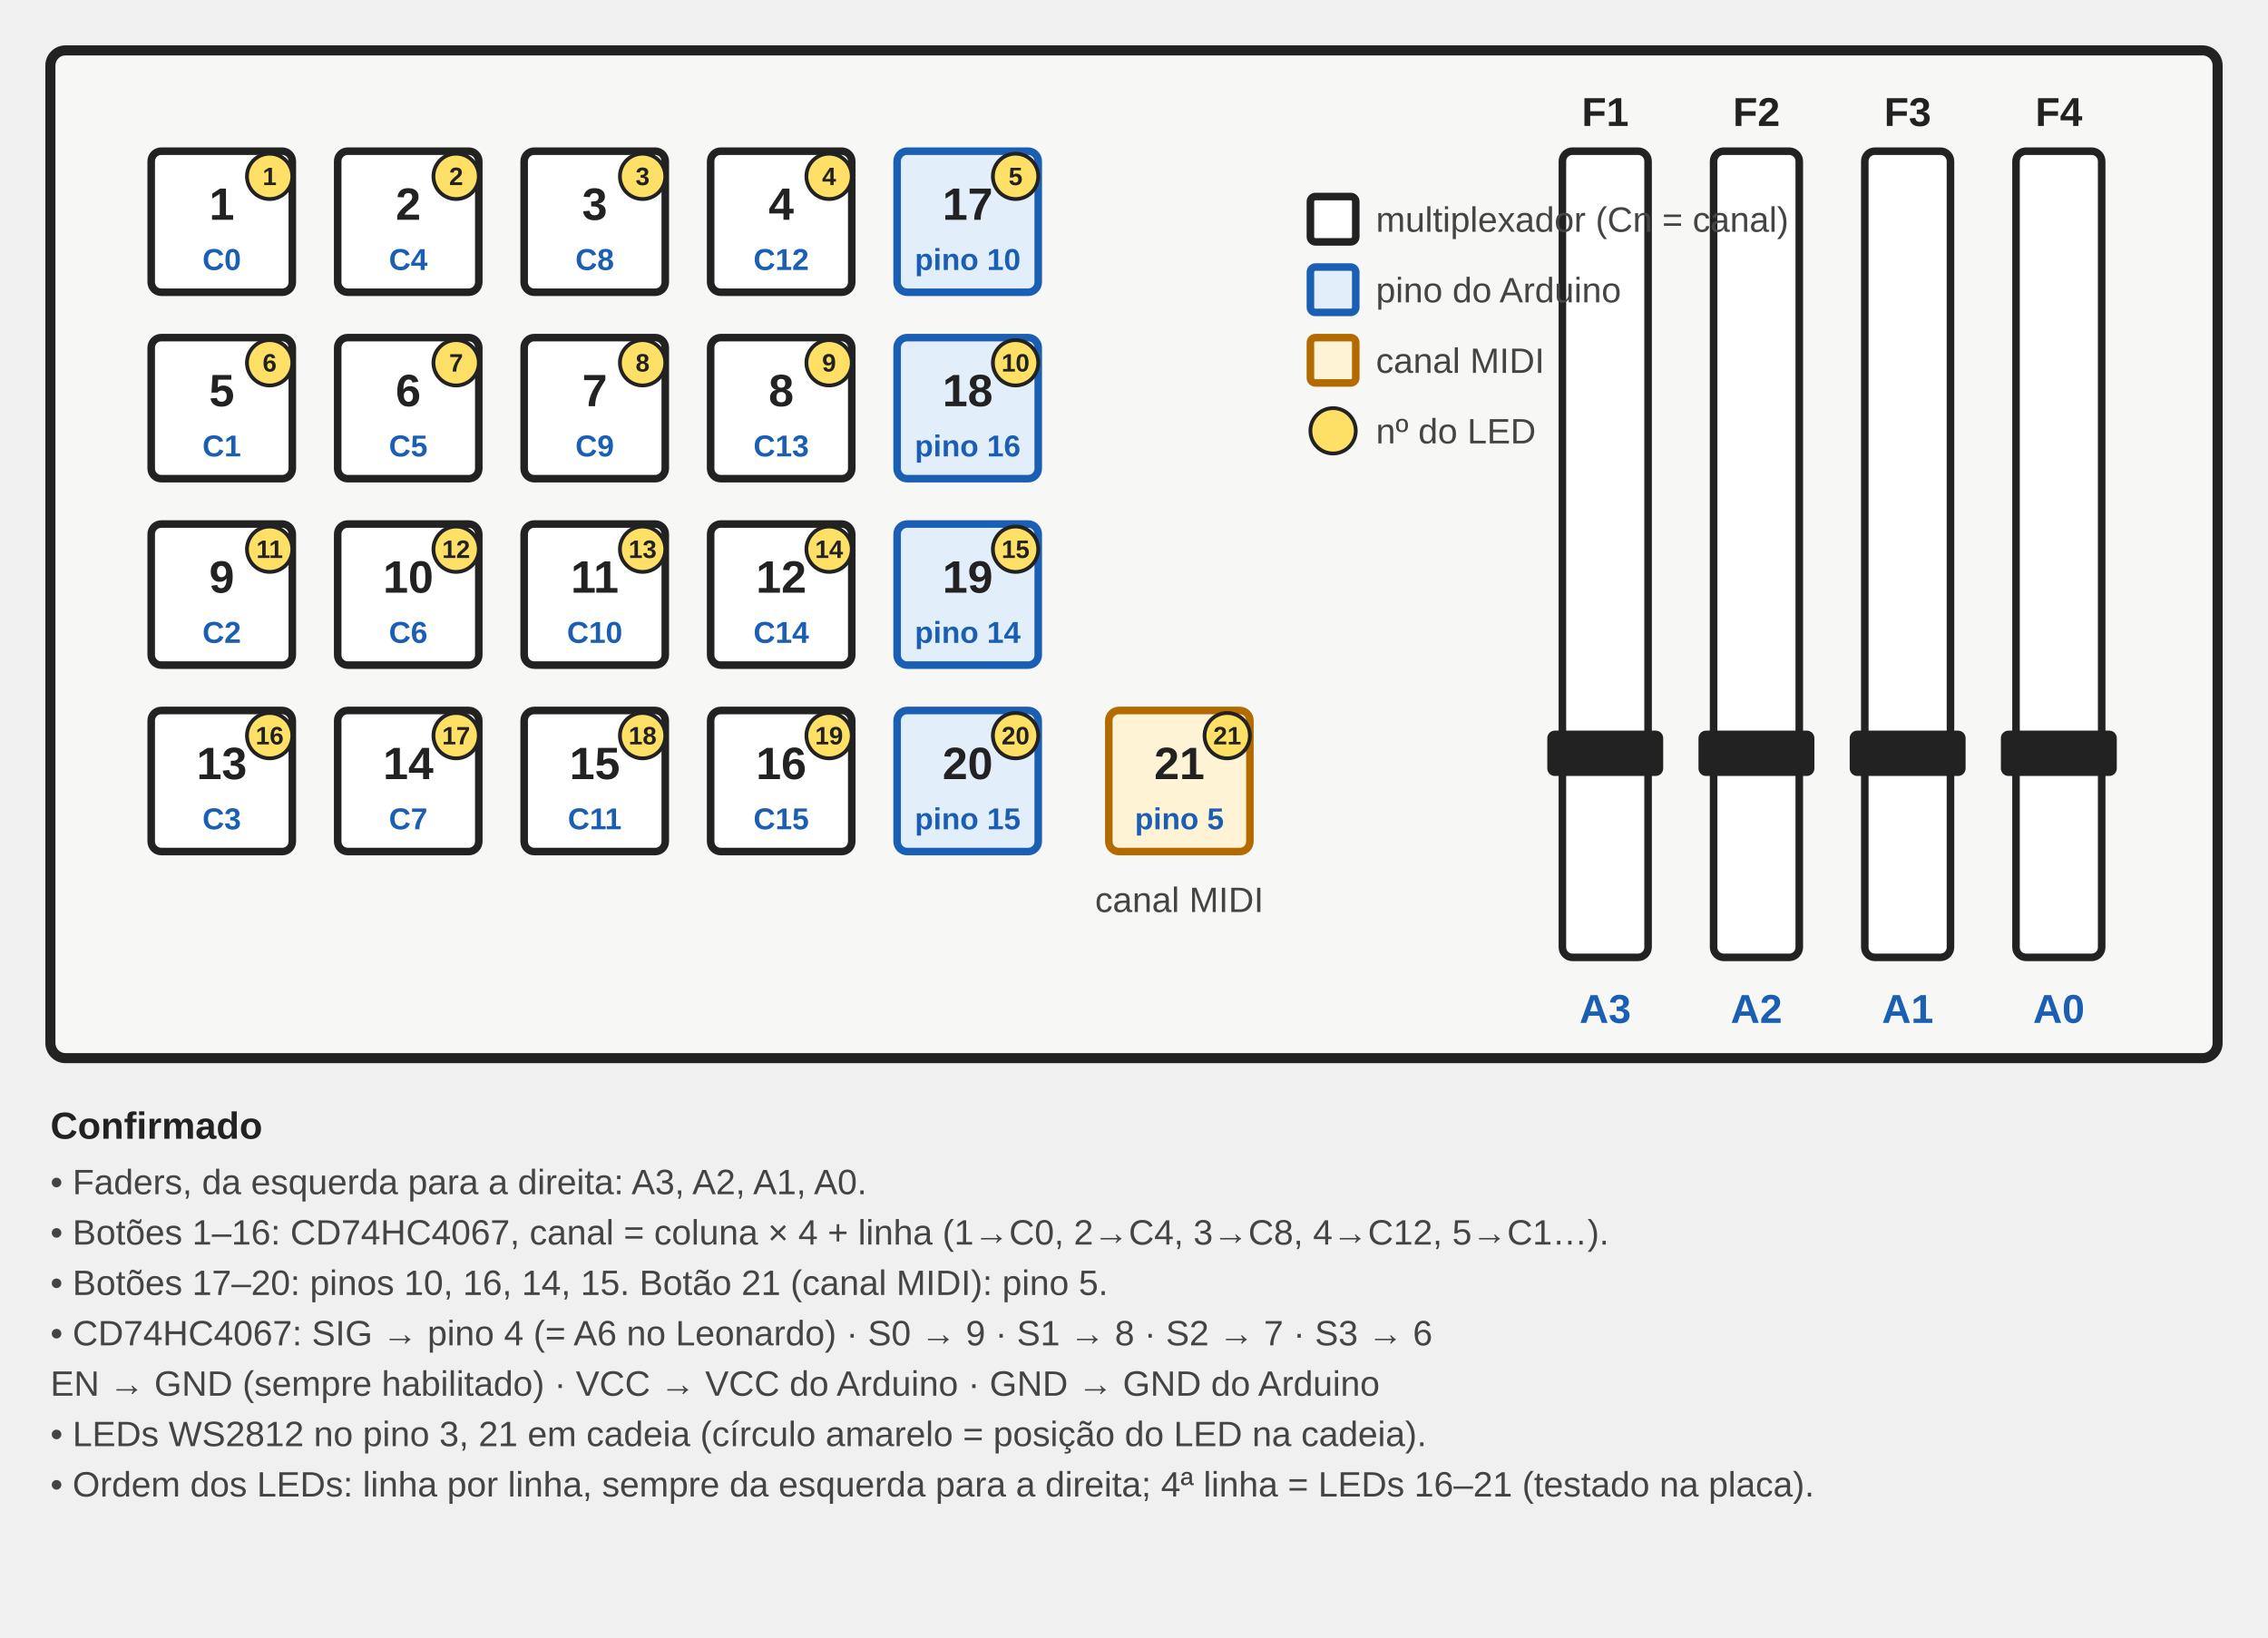
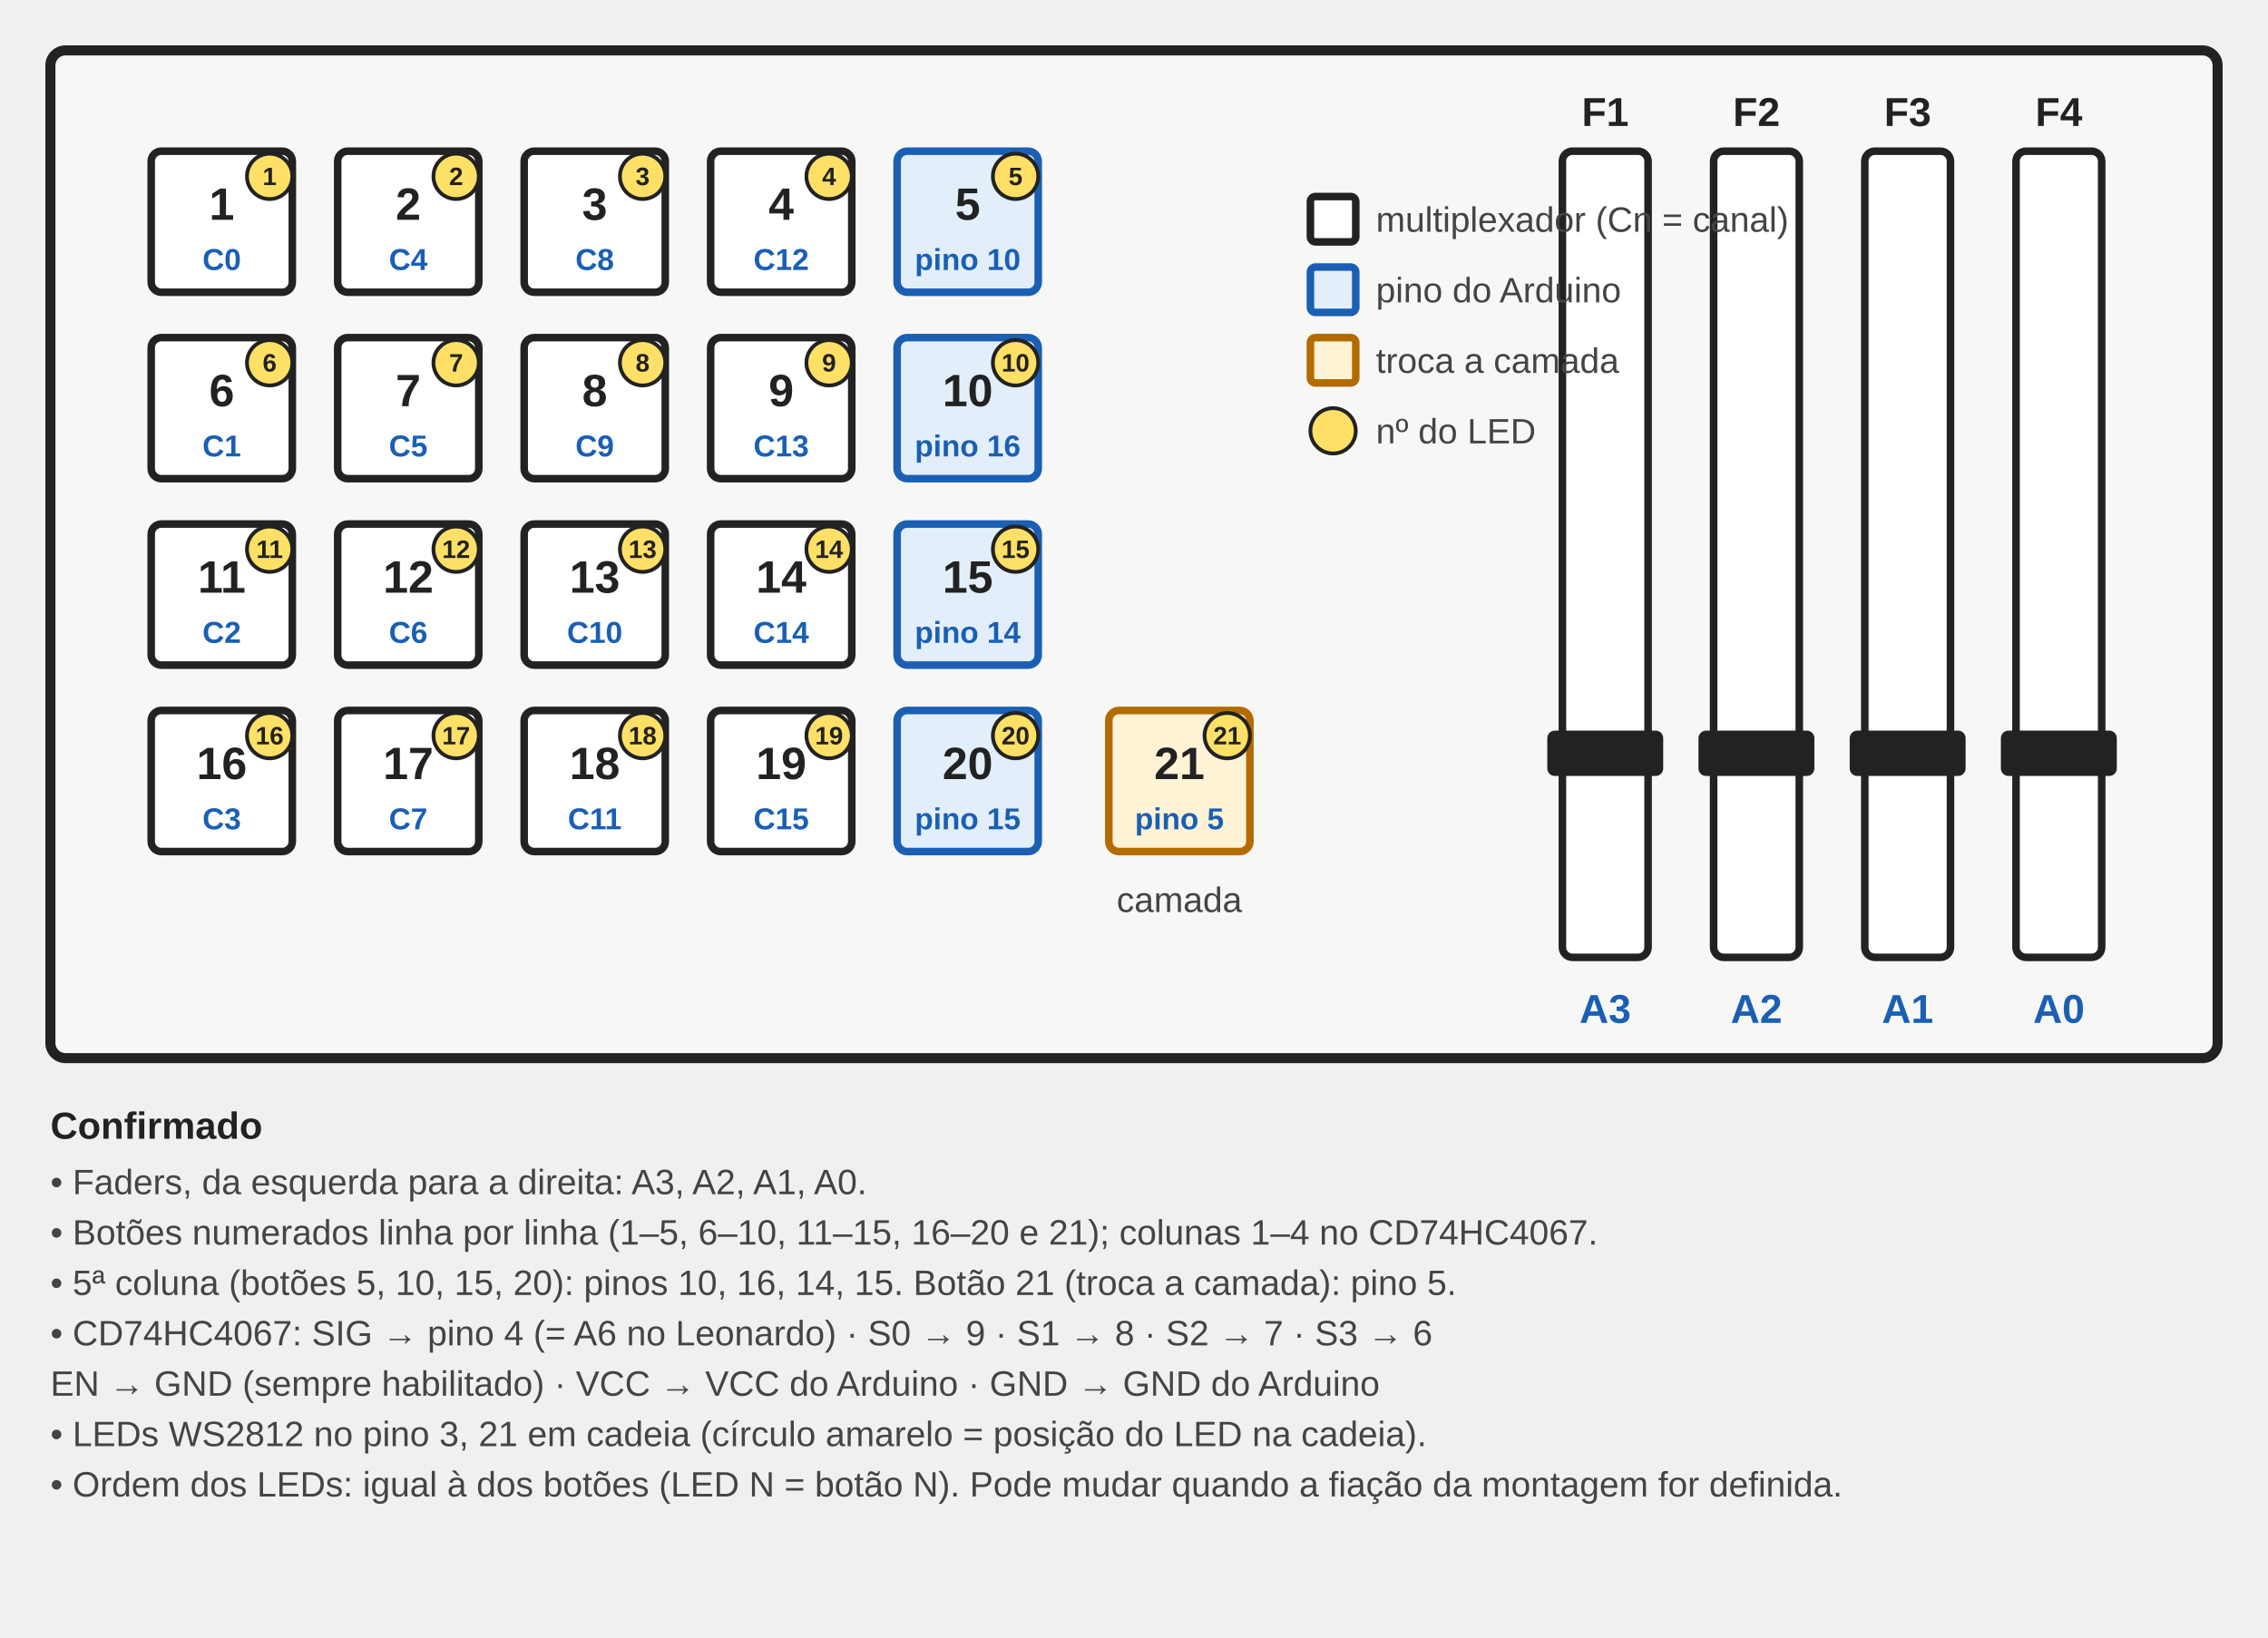
<svg xmlns="http://www.w3.org/2000/svg" viewBox="0 0 900 650" width="900" height="650" font-family="Segoe UI, Arial, sans-serif">
  <style>
    .painel { fill: #f7f7f5; stroke: #222; stroke-width: 4; }
    .mux { fill: #fff; stroke: #222; stroke-width: 3; }
    .direto { fill: #e3eefb; stroke: #1a5fb4; stroke-width: 3; }
    .canal { fill: #fff3d6; stroke: #b36b00; stroke-width: 3; }
    .num { font-size: 18px; font-weight: 600; fill: #222; text-anchor: middle; dominant-baseline: central; }
    .lig { font-size: 12px; font-weight: 600; fill: #1a5fb4; text-anchor: middle; dominant-baseline: central; }
    .trilho { fill: #fff; stroke: #222; stroke-width: 3; }
    .cursor { fill: #222; }
    .rot { font-size: 16px; font-weight: 600; fill: #222; text-anchor: middle; }
    .pino { font-size: 16px; font-weight: 700; fill: #1a5fb4; text-anchor: middle; }
    .nota { font-size: 14px; fill: #444; }
    .tit { font-size: 15px; font-weight: 700; fill: #222; }
    .aviso { font-size: 14px; fill: #8a5a00; }
    .led { fill: #ffe066; stroke: #222; stroke-width: 1.5; }
    .ledn { font-size: 10px; font-weight: 700; fill: #222; text-anchor: middle; dominant-baseline: central; }
  </style>
  <rect class="painel" x="20" y="20" width="860" height="400" rx="6" />
  <g>
    <rect class="mux" x="60" y="60" width="56" height="56" rx="4" />
    <text class="num" x="88" y="81">1</text>
    <text class="lig" x="88" y="103">C0</text>
    <rect class="mux" x="134" y="60" width="56" height="56" rx="4" />
    <text class="num" x="162" y="81">2</text>
    <text class="lig" x="162" y="103">C4</text>
    <rect class="mux" x="208" y="60" width="56" height="56" rx="4" />
    <text class="num" x="236" y="81">3</text>
    <text class="lig" x="236" y="103">C8</text>
    <rect class="mux" x="282" y="60" width="56" height="56" rx="4" />
    <text class="num" x="310" y="81">4</text>
    <text class="lig" x="310" y="103">C12</text>
    <rect class="mux" x="60" y="134" width="56" height="56" rx="4" />
-     <text class="num" x="88" y="155">5</text>
+     <text class="num" x="88" y="155">6</text>
    <text class="lig" x="88" y="177">C1</text>
    <rect class="mux" x="134" y="134" width="56" height="56" rx="4" />
-     <text class="num" x="162" y="155">6</text>
+     <text class="num" x="162" y="155">7</text>
    <text class="lig" x="162" y="177">C5</text>
    <rect class="mux" x="208" y="134" width="56" height="56" rx="4" />
-     <text class="num" x="236" y="155">7</text>
+     <text class="num" x="236" y="155">8</text>
    <text class="lig" x="236" y="177">C9</text>
    <rect class="mux" x="282" y="134" width="56" height="56" rx="4" />
-     <text class="num" x="310" y="155">8</text>
+     <text class="num" x="310" y="155">9</text>
    <text class="lig" x="310" y="177">C13</text>
    <rect class="mux" x="60" y="208" width="56" height="56" rx="4" />
-     <text class="num" x="88" y="229">9</text>
+     <text class="num" x="88" y="229">11</text>
    <text class="lig" x="88" y="251">C2</text>
    <rect class="mux" x="134" y="208" width="56" height="56" rx="4" />
-     <text class="num" x="162" y="229">10</text>
+     <text class="num" x="162" y="229">12</text>
    <text class="lig" x="162" y="251">C6</text>
    <rect class="mux" x="208" y="208" width="56" height="56" rx="4" />
-     <text class="num" x="236" y="229">11</text>
+     <text class="num" x="236" y="229">13</text>
    <text class="lig" x="236" y="251">C10</text>
    <rect class="mux" x="282" y="208" width="56" height="56" rx="4" />
-     <text class="num" x="310" y="229">12</text>
+     <text class="num" x="310" y="229">14</text>
    <text class="lig" x="310" y="251">C14</text>
    <rect class="mux" x="60" y="282" width="56" height="56" rx="4" />
-     <text class="num" x="88" y="303">13</text>
+     <text class="num" x="88" y="303">16</text>
    <text class="lig" x="88" y="325">C3</text>
    <rect class="mux" x="134" y="282" width="56" height="56" rx="4" />
-     <text class="num" x="162" y="303">14</text>
+     <text class="num" x="162" y="303">17</text>
    <text class="lig" x="162" y="325">C7</text>
    <rect class="mux" x="208" y="282" width="56" height="56" rx="4" />
-     <text class="num" x="236" y="303">15</text>
+     <text class="num" x="236" y="303">18</text>
    <text class="lig" x="236" y="325">C11</text>
    <rect class="mux" x="282" y="282" width="56" height="56" rx="4" />
-     <text class="num" x="310" y="303">16</text>
+     <text class="num" x="310" y="303">19</text>
    <text class="lig" x="310" y="325">C15</text>
  </g>
  <g>
    <rect class="direto" x="356" y="60" width="56" height="56" rx="4" />
-     <text class="num" x="384" y="81">17</text>
+     <text class="num" x="384" y="81">5</text>
    <text class="lig" x="384" y="103">pino 10</text>
    <rect class="direto" x="356" y="134" width="56" height="56" rx="4" />
-     <text class="num" x="384" y="155">18</text>
+     <text class="num" x="384" y="155">10</text>
    <text class="lig" x="384" y="177">pino 16</text>
    <rect class="direto" x="356" y="208" width="56" height="56" rx="4" />
-     <text class="num" x="384" y="229">19</text>
+     <text class="num" x="384" y="229">15</text>
    <text class="lig" x="384" y="251">pino 14</text>
    <rect class="direto" x="356" y="282" width="56" height="56" rx="4" />
    <text class="num" x="384" y="303">20</text>
    <text class="lig" x="384" y="325">pino 15</text>
  </g>
  <rect class="canal" x="440" y="282" width="56" height="56" rx="4" />
  <text class="num" x="468" y="303">21</text>
  <text class="lig" x="468" y="325">pino 5</text>
-   <text class="nota" x="468" y="362" text-anchor="middle">canal MIDI</text>
+   <text class="nota" x="468" y="362" text-anchor="middle">camada</text>
  <g>
    <circle class="led" cx="107" cy="70" r="9" />
    <text class="ledn" x="107" y="70">1</text>
    <circle class="led" cx="181" cy="70" r="9" />
    <text class="ledn" x="181" y="70">2</text>
    <circle class="led" cx="255" cy="70" r="9" />
    <text class="ledn" x="255" y="70">3</text>
    <circle class="led" cx="329" cy="70" r="9" />
    <text class="ledn" x="329" y="70">4</text>
    <circle class="led" cx="403" cy="70" r="9" />
    <text class="ledn" x="403" y="70">5</text>
    <circle class="led" cx="107" cy="144" r="9" />
    <text class="ledn" x="107" y="144">6</text>
    <circle class="led" cx="181" cy="144" r="9" />
    <text class="ledn" x="181" y="144">7</text>
    <circle class="led" cx="255" cy="144" r="9" />
    <text class="ledn" x="255" y="144">8</text>
    <circle class="led" cx="329" cy="144" r="9" />
    <text class="ledn" x="329" y="144">9</text>
    <circle class="led" cx="403" cy="144" r="9" />
    <text class="ledn" x="403" y="144">10</text>
    <circle class="led" cx="107" cy="218" r="9" />
    <text class="ledn" x="107" y="218">11</text>
    <circle class="led" cx="181" cy="218" r="9" />
    <text class="ledn" x="181" y="218">12</text>
    <circle class="led" cx="255" cy="218" r="9" />
    <text class="ledn" x="255" y="218">13</text>
    <circle class="led" cx="329" cy="218" r="9" />
    <text class="ledn" x="329" y="218">14</text>
    <circle class="led" cx="403" cy="218" r="9" />
    <text class="ledn" x="403" y="218">15</text>
    <circle class="led" cx="107" cy="292" r="9" />
    <text class="ledn" x="107" y="292">16</text>
    <circle class="led" cx="181" cy="292" r="9" />
    <text class="ledn" x="181" y="292">17</text>
    <circle class="led" cx="255" cy="292" r="9" />
    <text class="ledn" x="255" y="292">18</text>
    <circle class="led" cx="329" cy="292" r="9" />
    <text class="ledn" x="329" y="292">19</text>
    <circle class="led" cx="403" cy="292" r="9" />
    <text class="ledn" x="403" y="292">20</text>
    <circle class="led" cx="487" cy="292" r="9" />
    <text class="ledn" x="487" y="292">21</text>
  </g>
  <g>
    <text class="rot" x="637" y="50">F1</text>
    <rect class="trilho" x="620" y="60" width="34" height="320" rx="4" />
    <rect class="cursor" x="614" y="290" width="46" height="18" rx="3" />
    <text class="pino" x="637" y="406">A3</text>
    <text class="rot" x="697" y="50">F2</text>
    <rect class="trilho" x="680" y="60" width="34" height="320" rx="4" />
    <rect class="cursor" x="674" y="290" width="46" height="18" rx="3" />
    <text class="pino" x="697" y="406">A2</text>
    <text class="rot" x="757" y="50">F3</text>
    <rect class="trilho" x="740" y="60" width="34" height="320" rx="4" />
    <rect class="cursor" x="734" y="290" width="46" height="18" rx="3" />
    <text class="pino" x="757" y="406">A1</text>
    <text class="rot" x="817" y="50">F4</text>
    <rect class="trilho" x="800" y="60" width="34" height="320" rx="4" />
    <rect class="cursor" x="794" y="290" width="46" height="18" rx="3" />
    <text class="pino" x="817" y="406">A0</text>
  </g>
  <rect class="mux" x="520" y="78" width="18" height="18" rx="2" />
  <text class="nota" x="546" y="92">multiplexador (Cn = canal)</text>
  <rect class="direto" x="520" y="106" width="18" height="18" rx="2" />
  <text class="nota" x="546" y="120">pino do Arduino</text>
  <rect class="canal" x="520" y="134" width="18" height="18" rx="2" />
-   <text class="nota" x="546" y="148">canal MIDI</text>
+   <text class="nota" x="546" y="148">troca a camada</text>
  <circle class="led" cx="529" cy="171" r="9" />
  <text class="nota" x="546" y="176">nº do LED</text>
  <text class="tit" x="20" y="452">Confirmado</text>
  <text class="nota" x="20" y="474">• Faders, da esquerda para a direita: A3, A2, A1, A0.</text>
-   <text class="nota" x="20" y="494">• Botões 1–16: CD74HC4067, canal = coluna × 4 + linha (1→C0, 2→C4, 3→C8, 4→C12, 5→C1…).</text>
-   <text class="nota" x="20" y="514">• Botões 17–20: pinos 10, 16, 14, 15. Botão 21 (canal MIDI): pino 5.</text>
+   <text class="nota" x="20" y="494">• Botões numerados linha por linha (1–5, 6–10, 11–15, 16–20 e 21); colunas 1–4 no CD74HC4067.</text>
+   <text class="nota" x="20" y="514">• 5ª coluna (botões 5, 10, 15, 20): pinos 10, 16, 14, 15. Botão 21 (troca a camada): pino 5.</text>
  <text class="nota" x="20" y="534">• CD74HC4067: SIG → pino 4 (= A6 no Leonardo) · S0 → 9 · S1 → 8 · S2 → 7 · S3 → 6</text>
  <text class="nota" x="20" y="554">   EN → GND (sempre habilitado) · VCC → VCC do Arduino · GND → GND do Arduino</text>
  <text class="nota" x="20" y="574">• LEDs WS2812 no pino 3, 21 em cadeia (círculo amarelo = posição do LED na cadeia).</text>
-   <text class="nota" x="20" y="594">• Ordem dos LEDs: linha por linha, sempre da esquerda para a direita; 4ª linha = LEDs 16–21 (testado na placa).</text>
+   <text class="nota" x="20" y="594">• Ordem dos LEDs: igual à dos botões (LED N = botão N). Pode mudar quando a fiação da montagem for definida.</text>
</svg>
